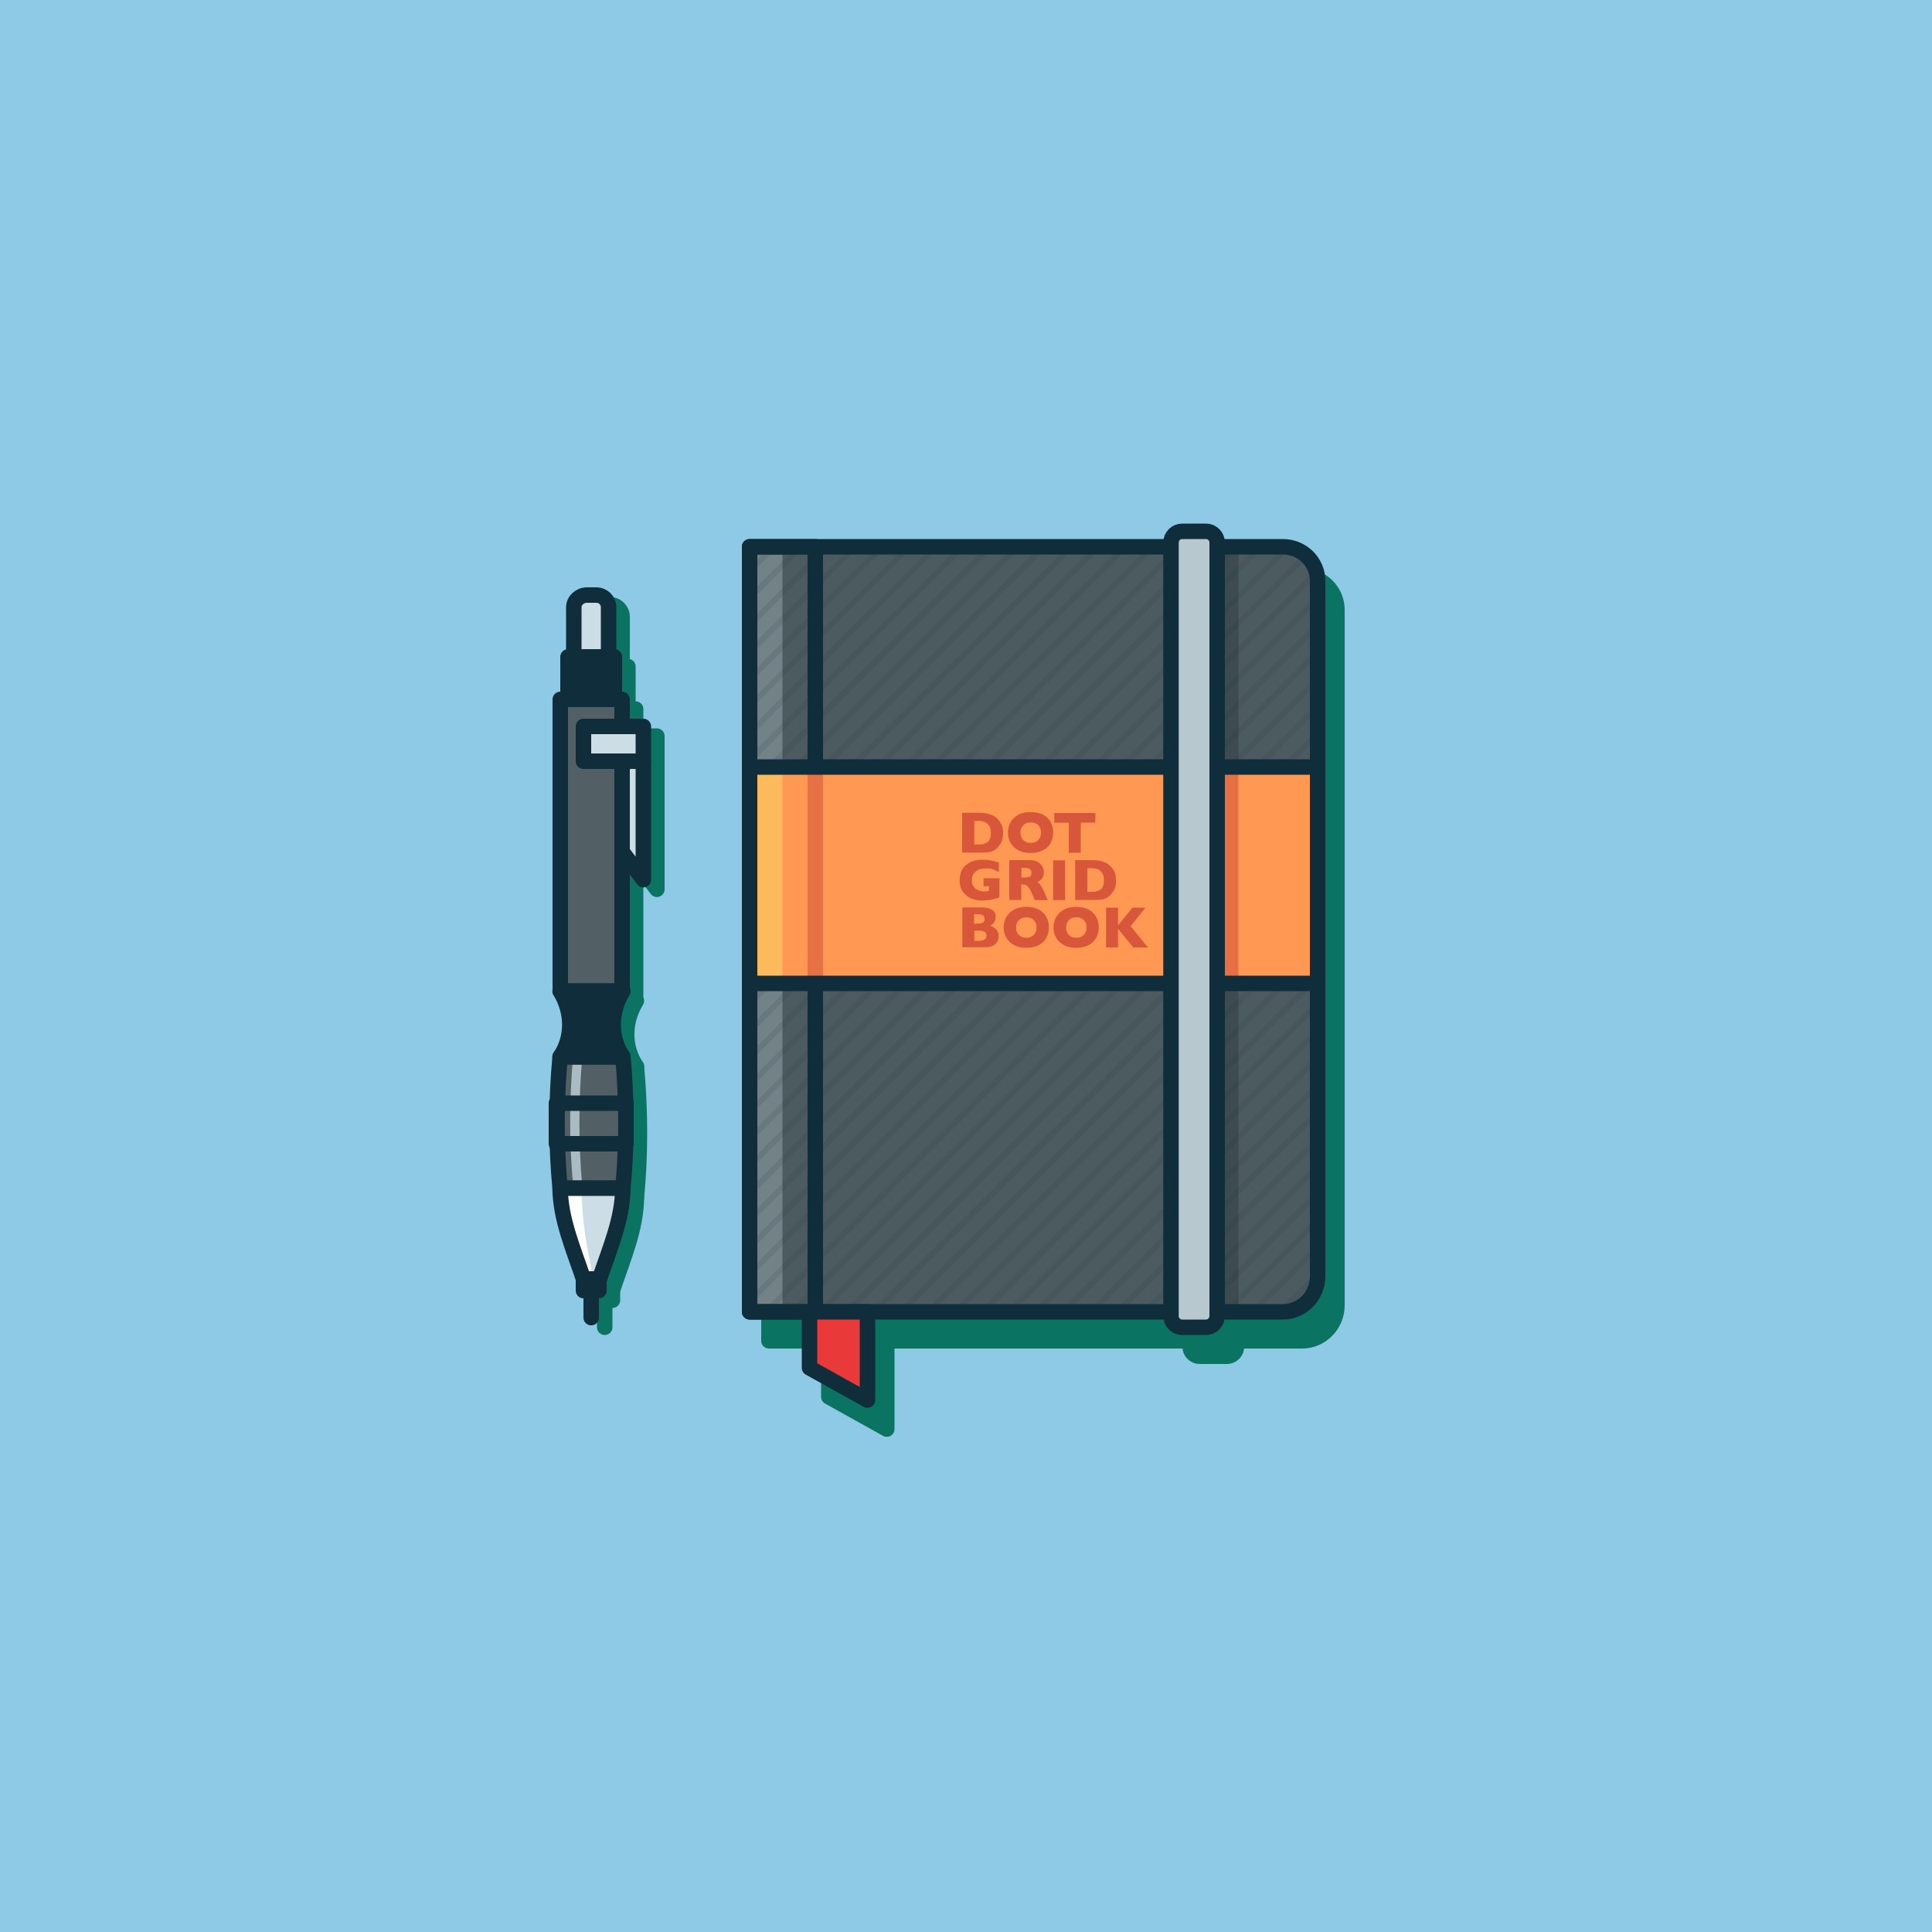
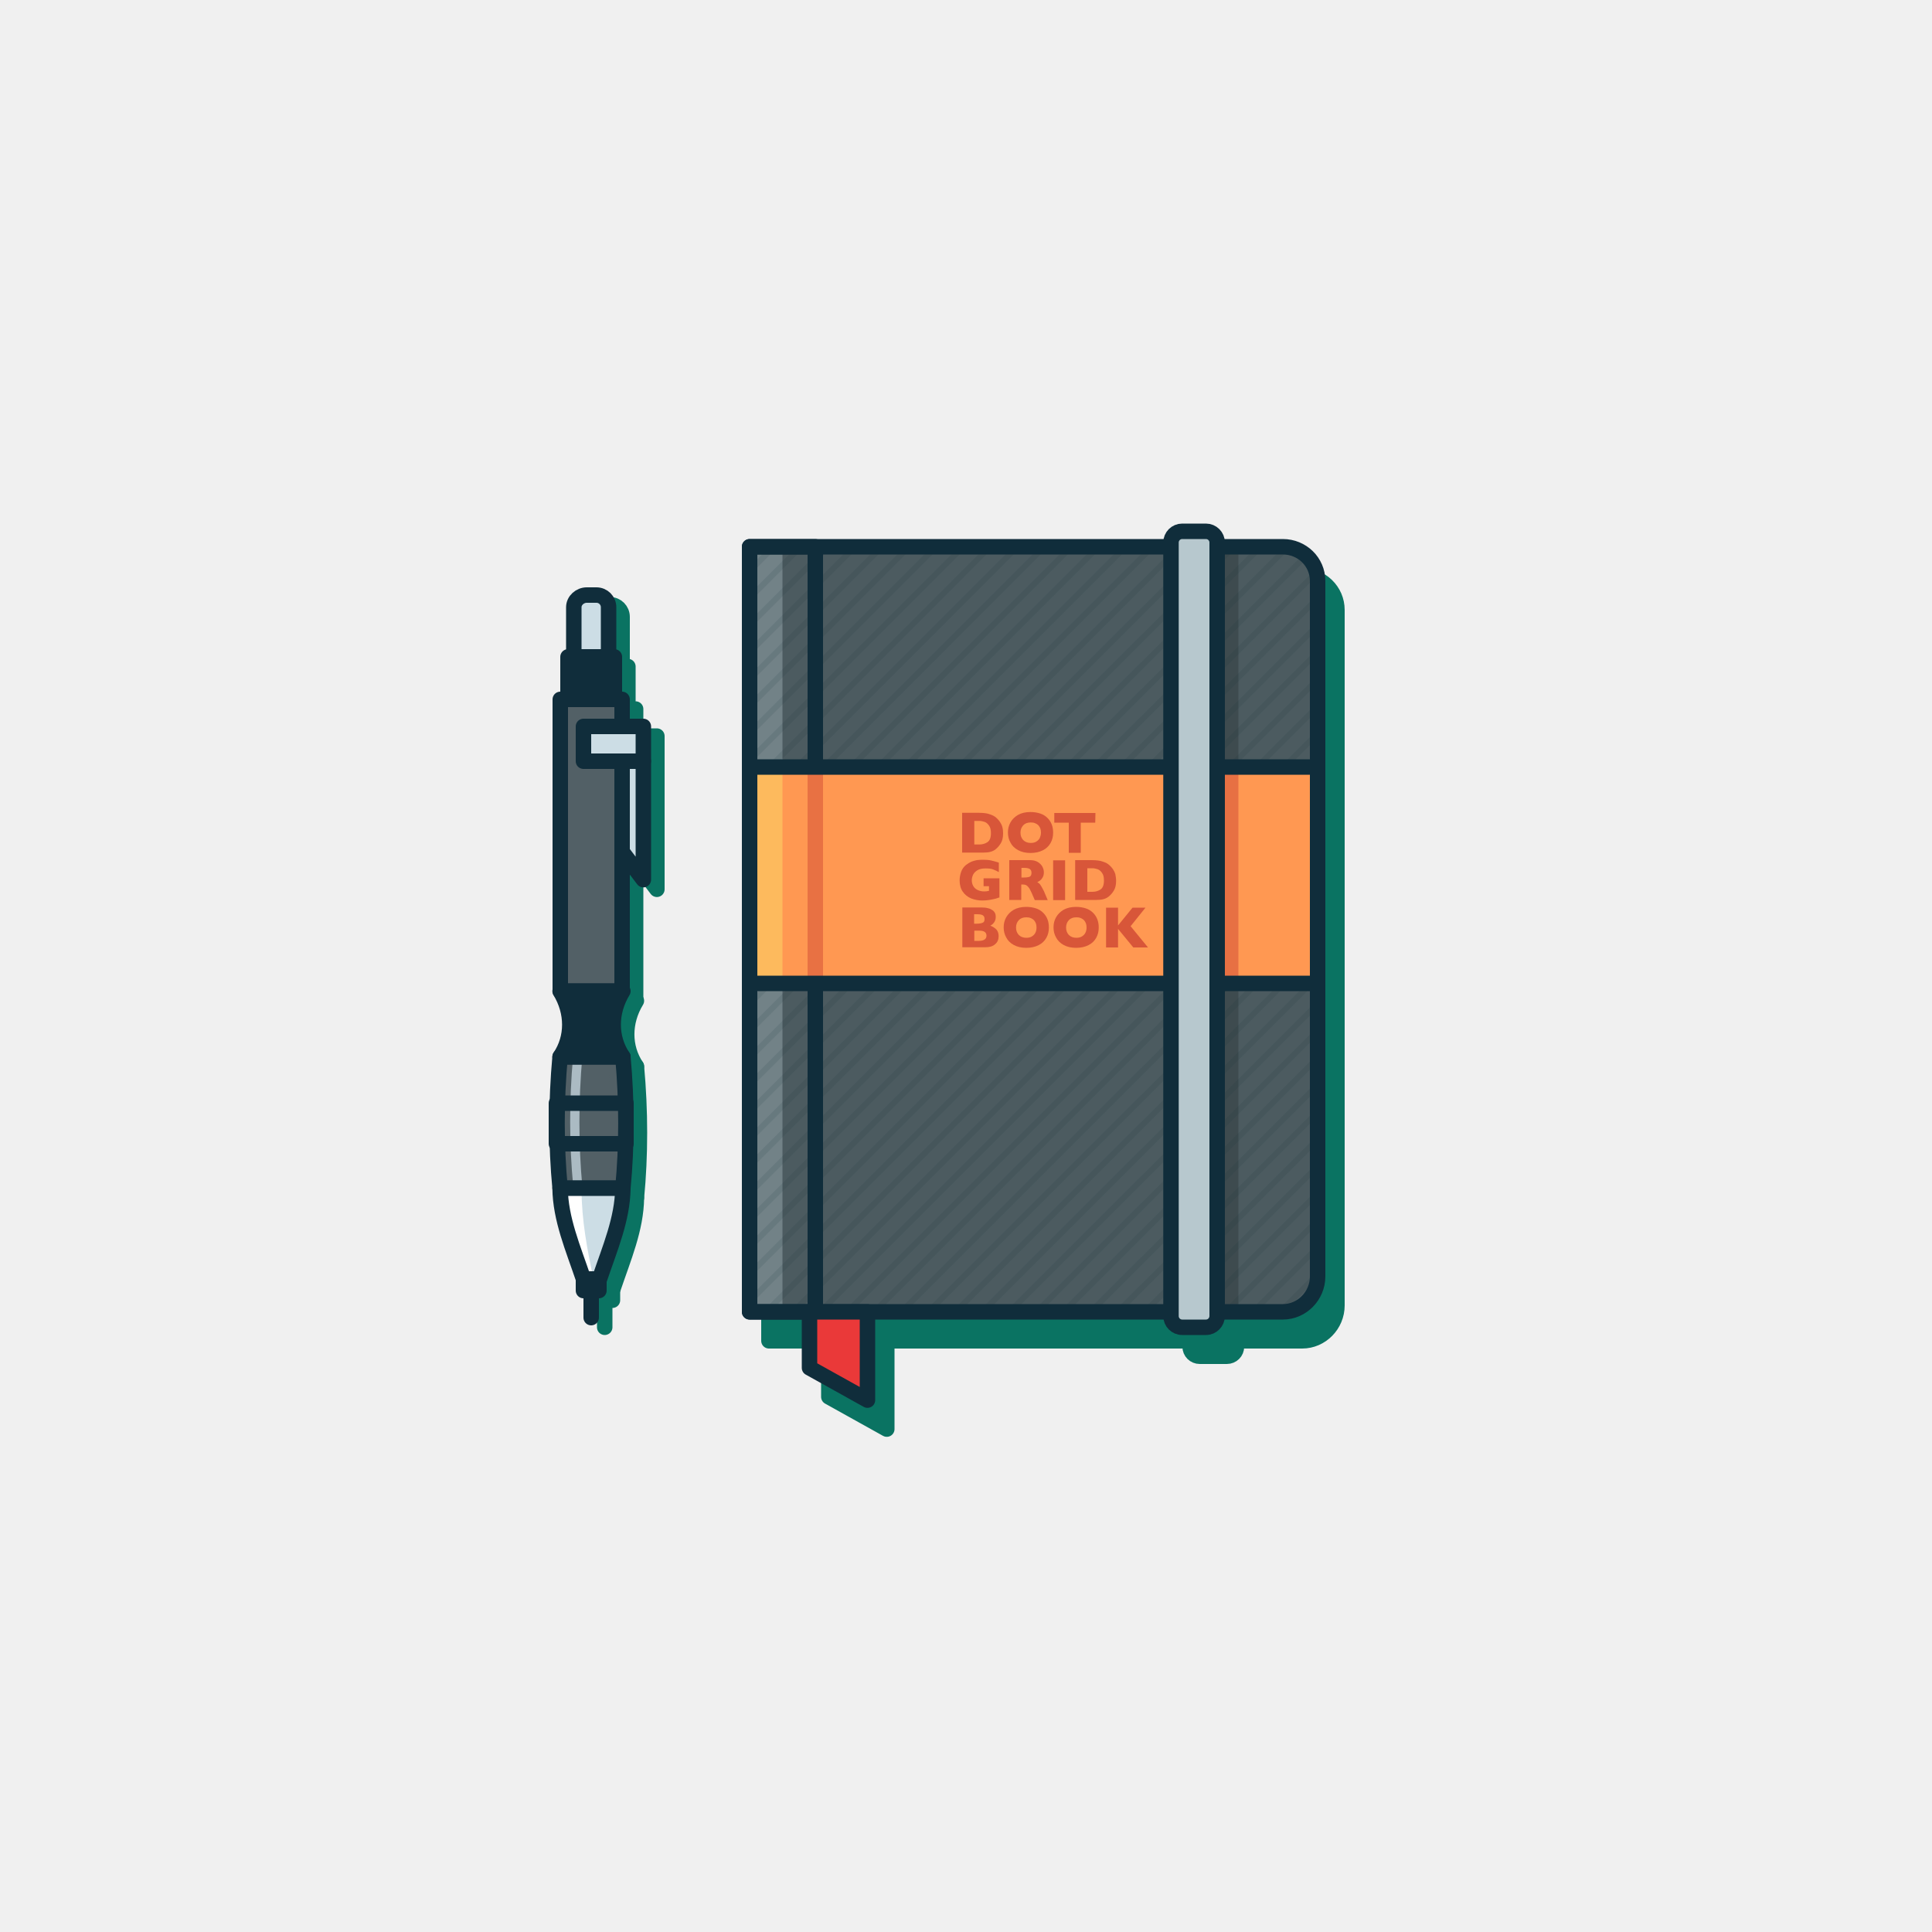
<svg xmlns="http://www.w3.org/2000/svg" xmlns:xlink="http://www.w3.org/1999/xlink" version="1.1" id="Layer_1" x="0px" y="0px" viewBox="0 0 1000 1000" style="enable-background:new 0 0 1000 1000;" xml:space="preserve">
  <style type="text/css">
	.st0{fill:#8ecae6;}
	.st1{fill:#EEF2F4;}
	.st2{fill:#0A7362;stroke:#0A7362;stroke-width:8;stroke-linecap:round;stroke-linejoin:round;stroke-miterlimit:10;}
	.st3{fill:none;stroke:#0A7362;stroke-width:8;stroke-linecap:round;stroke-linejoin:round;stroke-miterlimit:10;}
	.st4{fill:#102D3B;}
	.st5{fill:#4C5B60;}
	.st6{fill:#3E4B4F;}
	.st7{opacity:0.3;fill:#CCDDE5;enable-background:new    ;}
	.st8{opacity:0.11;clip-path:url(#XMLID_58_);}
	.st9{fill:none;stroke:#102D3B;stroke-width:8;stroke-linecap:round;stroke-linejoin:round;stroke-miterlimit:10;}
	.st10{fill:#FF9852;}
	.st11{fill:#D85639;}
	.st12{opacity:0.6;fill:none;stroke:#D85639;stroke-width:8;stroke-miterlimit:10;}
	.st13{fill:#FDBA5D;}
	.st14{opacity:0.61;fill:#D85639;enable-background:new    ;}
	.st15{fill:#B7C8CE;}
	.st16{fill:#EA3939;}
	.st17{opacity:0.62;fill:#EA3939;enable-background:new    ;}
	.st18{fill:#526066;}
	.st19{opacity:0.64;fill:#526066;enable-background:new    ;}
	.st20{opacity:0.3;fill:#526066;enable-background:new    ;}
	.st21{fill:#42708A;}
	.st22{opacity:0.73;fill:#CCDDE5;enable-background:new    ;}
	.st23{fill:#CCDDE5;}
	.st24{fill:#FFFFFF;}
	
		.st25{opacity:0.38;fill:none;stroke:#102D3B;stroke-width:8;stroke-linecap:round;stroke-linejoin:round;stroke-miterlimit:10;enable-background:new    ;}
</style>
-   <rect id="XMLID_18_" class="st0" width="1000" height="1000" />
  <g>
    <rect id="XMLID_49_" x="297" y="367" class="st2" width="32" height="151" />
    <path id="XMLID_48_" class="st2" d="M329.4,620c-10.8,0-21.7,0-32.5,0c-2.1-22-2.1-45,0-68c10.8,0,21.7,0,32.5,0   C331.5,575,331.5,598,329.4,620z" />
    <path id="XMLID_47_" class="st2" d="M329.4,552c-10.8,0-21.7,0-32.5,0c6.7-10,6.7-23,0-34c10.8,0,21.7,0,32.5,0   C322.7,529,322.7,542,329.4,552z" />
    <path id="XMLID_46_" class="st2" d="M317.3,667c5.4-16,11.9-31,12.1-47h-32.5c0.2,16,6.7,31,12.1,47H317.3z" />
    <rect id="XMLID_45_" x="309" y="667" class="st2" width="8" height="6" />
    <line id="XMLID_44_" class="st3" x1="313" y1="674" x2="313" y2="687" />
    <rect id="XMLID_43_" x="301" y="345" class="st2" width="24" height="22" />
    <path id="XMLID_42_" class="st2" d="M322,345h-18v-25.7c0-3.5,3.2-6.3,6.7-6.3h5c3.5,0,6.3,2.8,6.3,6.3V345z" />
    <rect id="XMLID_41_" x="309" y="381" class="st2" width="31" height="18" />
    <polygon id="XMLID_40_" class="st2" points="340,460.3 329,445.8 329,399 340,399  " />
    <path id="XMLID_24_" class="st4" d="M322.4,547c-10.8,0-21.7,0-32.5,0c6.7-10,6.7-23,0-34c10.8,0,21.7,0,32.5,0   C315.7,524,315.7,537,322.4,547z" />
    <path id="XMLID_38_" class="st2" d="M674,694H398V298h276c9.9,0,18,7.8,18,17.7v360C692,685.7,683.9,694,674,694z" />
    <path id="XMLID_36_" class="st2" d="M635,702h-14c-2.8,0-5-2.2-5-5V295c0-2.8,2.2-5,5-5h14c2.8,0,5,2.2,5,5v402   C640,699.8,637.8,702,635,702z" />
    <polygon id="XMLID_34_" class="st2" points="459,739.7 429,723 429,694 459,694  " />
    <path id="XMLID_19_" class="st5" d="M664,679H388V283h276c9.9,0,18,7.8,18,17.7v360C682,670.7,673.9,679,664,679z" />
    <rect id="XMLID_54_" x="617" y="283" class="st6" width="24" height="396" />
    <rect id="XMLID_50_" x="388" y="283" class="st7" width="17" height="396" />
    <g>
      <defs>
        <path id="XMLID_7_" d="M664,679H388V283h276c9.9,0,18,7.8,18,17.7v360C682,670.7,673.9,679,664,679z" />
      </defs>
      <clipPath id="XMLID_58_">
        <use xlink:href="#XMLID_7_" style="overflow:visible;" />
      </clipPath>
      <g id="XMLID_57_" class="st8">
        <g>
          <g>
            <path class="st4" d="M359.4,983.6c-0.4,0-0.8-0.1-1.1-0.4c-0.6-0.6-0.6-1.5,0-2.1l344.4-344.3c0.6-0.6,1.5-0.6,2.1,0       s0.6,1.5,0,2.1L360.5,983.2C360.2,983.5,359.8,983.6,359.4,983.6z" />
          </g>
        </g>
        <g>
          <g>
            <path class="st4" d="M359.4,969.6c-0.4,0-0.8-0.1-1.1-0.4c-0.6-0.6-0.6-1.5,0-2.1l344.4-344.3c0.6-0.6,1.5-0.6,2.1,0       s0.6,1.5,0,2.1L360.5,969.2C360.2,969.5,359.8,969.6,359.4,969.6z" />
          </g>
        </g>
        <g>
          <g>
            <path class="st4" d="M359.4,955.6c-0.4,0-0.8-0.1-1.1-0.4c-0.6-0.6-0.6-1.5,0-2.1l344.4-344.3c0.6-0.6,1.5-0.6,2.1,0       s0.6,1.5,0,2.1L360.5,955.2C360.2,955.5,359.8,955.6,359.4,955.6z" />
          </g>
        </g>
        <g>
          <g>
            <path class="st4" d="M359.4,941.6c-0.4,0-0.8-0.1-1.1-0.4c-0.6-0.6-0.6-1.5,0-2.1l344.4-344.3c0.6-0.6,1.5-0.6,2.1,0       s0.6,1.5,0,2.1L360.5,941.2C360.2,941.5,359.8,941.6,359.4,941.6z" />
          </g>
        </g>
        <g>
          <g>
            <path class="st4" d="M359.4,927.6c-0.4,0-0.8-0.1-1.1-0.4c-0.6-0.6-0.6-1.5,0-2.1l344.4-344.3c0.6-0.6,1.5-0.6,2.1,0       s0.6,1.5,0,2.1L360.5,927.2C360.2,927.5,359.8,927.6,359.4,927.6z" />
          </g>
        </g>
        <g>
          <g>
            <path class="st4" d="M359.4,913.6c-0.4,0-0.8-0.1-1.1-0.4c-0.6-0.6-0.6-1.5,0-2.1l344.4-344.3c0.6-0.6,1.5-0.6,2.1,0       s0.6,1.5,0,2.1L360.5,913.2C360.2,913.5,359.8,913.6,359.4,913.6z" />
          </g>
        </g>
        <g>
          <g>
            <path class="st4" d="M359.4,899.6c-0.4,0-0.8-0.1-1.1-0.4c-0.6-0.6-0.6-1.5,0-2.1l344.4-344.3c0.6-0.6,1.5-0.6,2.1,0       s0.6,1.5,0,2.1L360.5,899.2C360.2,899.5,359.8,899.6,359.4,899.6z" />
          </g>
        </g>
        <g>
          <g>
            <path class="st4" d="M359.4,885.6c-0.4,0-0.8-0.1-1.1-0.4c-0.6-0.6-0.6-1.5,0-2.1l344.4-344.3c0.6-0.6,1.5-0.6,2.1,0       s0.6,1.5,0,2.1L360.5,885.2C360.2,885.5,359.8,885.6,359.4,885.6z" />
          </g>
        </g>
        <g>
          <g>
            <path class="st4" d="M359.4,871.6c-0.4,0-0.8-0.1-1.1-0.4c-0.6-0.6-0.6-1.5,0-2.1l344.4-344.3c0.6-0.6,1.5-0.6,2.1,0       s0.6,1.5,0,2.1L360.5,871.2C360.2,871.5,359.8,871.6,359.4,871.6z" />
          </g>
        </g>
        <g>
          <g>
            <path class="st4" d="M359.4,857.6c-0.4,0-0.8-0.1-1.1-0.4c-0.6-0.6-0.6-1.5,0-2.1l344.4-344.3c0.6-0.6,1.5-0.6,2.1,0       s0.6,1.5,0,2.1L360.5,857.2C360.2,857.5,359.8,857.6,359.4,857.6z" />
          </g>
        </g>
        <g>
          <g>
            <path class="st4" d="M359.4,843.6c-0.4,0-0.8-0.1-1.1-0.4c-0.6-0.6-0.6-1.5,0-2.1l344.4-344.3c0.6-0.6,1.5-0.6,2.1,0       s0.6,1.5,0,2.1L360.5,843.2C360.2,843.5,359.8,843.6,359.4,843.6z" />
          </g>
        </g>
        <g>
          <g>
            <path class="st4" d="M359.4,829.6c-0.4,0-0.8-0.1-1.1-0.4c-0.6-0.6-0.6-1.5,0-2.1l344.4-344.3c0.6-0.6,1.5-0.6,2.1,0       s0.6,1.5,0,2.1L360.5,829.2C360.2,829.5,359.8,829.6,359.4,829.6z" />
          </g>
        </g>
        <g>
          <g>
            <path class="st4" d="M359.4,815.6c-0.4,0-0.8-0.1-1.1-0.4c-0.6-0.6-0.6-1.5,0-2.1l344.4-344.3c0.6-0.6,1.5-0.6,2.1,0       s0.6,1.5,0,2.1L360.5,815.2C360.2,815.5,359.8,815.6,359.4,815.6z" />
          </g>
        </g>
        <g>
          <g>
            <path class="st4" d="M359.4,801.6c-0.4,0-0.8-0.1-1.1-0.4c-0.6-0.6-0.6-1.5,0-2.1l344.4-344.3c0.6-0.6,1.5-0.6,2.1,0       s0.6,1.5,0,2.1L360.5,801.2C360.2,801.5,359.8,801.6,359.4,801.6z" />
          </g>
        </g>
        <g>
          <g>
            <path class="st4" d="M359.4,787.6c-0.4,0-0.8-0.1-1.1-0.4c-0.6-0.6-0.6-1.5,0-2.1l344.4-344.3c0.6-0.6,1.5-0.6,2.1,0       s0.6,1.5,0,2.1L360.5,787.2C360.2,787.5,359.8,787.6,359.4,787.6z" />
          </g>
        </g>
        <g>
          <g>
            <path class="st4" d="M359.4,773.6c-0.4,0-0.8-0.1-1.1-0.4c-0.6-0.6-0.6-1.5,0-2.1l344.4-344.3c0.6-0.6,1.5-0.6,2.1,0       s0.6,1.5,0,2.1L360.5,773.2C360.2,773.5,359.8,773.6,359.4,773.6z" />
          </g>
        </g>
        <g>
          <g>
            <path class="st4" d="M359.4,759.6c-0.4,0-0.8-0.1-1.1-0.4c-0.6-0.6-0.6-1.5,0-2.1l344.4-344.3c0.6-0.6,1.5-0.6,2.1,0       s0.6,1.5,0,2.1L360.5,759.2C360.2,759.5,359.8,759.6,359.4,759.6z" />
          </g>
        </g>
        <g>
          <g>
            <path class="st4" d="M359.4,745.6c-0.4,0-0.8-0.1-1.1-0.4c-0.6-0.6-0.6-1.5,0-2.1l344.4-344.3c0.6-0.6,1.5-0.6,2.1,0       s0.6,1.5,0,2.1L360.5,745.2C360.2,745.5,359.8,745.6,359.4,745.6z" />
          </g>
        </g>
        <g>
          <g>
            <path class="st4" d="M359.4,731.6c-0.4,0-0.8-0.1-1.1-0.4c-0.6-0.6-0.6-1.5,0-2.1l344.4-344.3c0.6-0.6,1.5-0.6,2.1,0       s0.6,1.5,0,2.1L360.5,731.2C360.2,731.5,359.8,731.6,359.4,731.6z" />
          </g>
        </g>
        <g>
          <g>
            <path class="st4" d="M359.4,717.6c-0.4,0-0.8-0.1-1.1-0.4c-0.6-0.6-0.6-1.5,0-2.1l344.4-344.3c0.6-0.6,1.5-0.6,2.1,0       s0.6,1.5,0,2.1L360.5,717.2C360.2,717.5,359.8,717.6,359.4,717.6z" />
          </g>
        </g>
        <g>
          <g>
            <path class="st4" d="M359.4,703.6c-0.4,0-0.8-0.1-1.1-0.4c-0.6-0.6-0.6-1.5,0-2.1l344.4-344.3c0.6-0.6,1.5-0.6,2.1,0       s0.6,1.5,0,2.1L360.5,703.2C360.2,703.5,359.8,703.6,359.4,703.6z" />
          </g>
        </g>
        <g>
          <g>
            <path class="st4" d="M359.4,689.6c-0.4,0-0.8-0.1-1.1-0.4c-0.6-0.6-0.6-1.5,0-2.1l344.4-344.3c0.6-0.6,1.5-0.6,2.1,0       s0.6,1.5,0,2.1L360.5,689.2C360.2,689.5,359.8,689.6,359.4,689.6z" />
          </g>
        </g>
        <g>
          <g>
            <path class="st4" d="M359.4,675.6c-0.4,0-0.8-0.1-1.1-0.4c-0.6-0.6-0.6-1.5,0-2.1l344.4-344.3c0.6-0.6,1.5-0.6,2.1,0       s0.6,1.5,0,2.1L360.5,675.2C360.2,675.5,359.8,675.6,359.4,675.6z" />
          </g>
        </g>
        <g>
          <g>
            <path class="st4" d="M359.4,661.6c-0.4,0-0.8-0.1-1.1-0.4c-0.6-0.6-0.6-1.5,0-2.1l344.4-344.3c0.6-0.6,1.5-0.6,2.1,0       s0.6,1.5,0,2.1L360.5,661.2C360.2,661.5,359.8,661.6,359.4,661.6z" />
          </g>
        </g>
        <g>
          <g>
            <path class="st4" d="M359.4,647.6c-0.4,0-0.8-0.1-1.1-0.4c-0.6-0.6-0.6-1.5,0-2.1l344.4-344.3c0.6-0.6,1.5-0.6,2.1,0       s0.6,1.5,0,2.1L360.5,647.2C360.2,647.5,359.8,647.6,359.4,647.6z" />
          </g>
        </g>
        <g>
          <g>
            <path class="st4" d="M359.4,633.6c-0.4,0-0.8-0.1-1.1-0.4c-0.6-0.6-0.6-1.5,0-2.1l344.4-344.3c0.6-0.6,1.5-0.6,2.1,0       s0.6,1.5,0,2.1L360.5,633.2C360.2,633.5,359.8,633.6,359.4,633.6z" />
          </g>
        </g>
        <g>
          <g>
            <path class="st4" d="M359.4,619.6c-0.4,0-0.8-0.1-1.1-0.4c-0.6-0.6-0.6-1.5,0-2.1l344.4-344.3c0.6-0.6,1.5-0.6,2.1,0       s0.6,1.5,0,2.1L360.5,619.2C360.2,619.5,359.8,619.6,359.4,619.6z" />
          </g>
        </g>
        <g>
          <g>
            <path class="st4" d="M359.4,605.6c-0.4,0-0.8-0.1-1.1-0.4c-0.6-0.6-0.6-1.5,0-2.1l344.4-344.3c0.6-0.6,1.5-0.6,2.1,0       s0.6,1.5,0,2.1L360.5,605.2C360.2,605.5,359.8,605.6,359.4,605.6z" />
          </g>
        </g>
        <g>
          <g>
            <path class="st4" d="M359.4,591.6c-0.4,0-0.8-0.1-1.1-0.4c-0.6-0.6-0.6-1.5,0-2.1l344.4-344.3c0.6-0.6,1.5-0.6,2.1,0       s0.6,1.5,0,2.1L360.5,591.2C360.2,591.5,359.8,591.6,359.4,591.6z" />
          </g>
        </g>
        <g>
          <g>
            <path class="st4" d="M359.4,577.6c-0.4,0-0.8-0.1-1.1-0.4c-0.6-0.6-0.6-1.5,0-2.1l344.4-344.3c0.6-0.6,1.5-0.6,2.1,0       s0.6,1.5,0,2.1L360.5,577.2C360.2,577.5,359.8,577.6,359.4,577.6z" />
          </g>
        </g>
        <g>
          <g>
            <path class="st4" d="M359.4,563.6c-0.4,0-0.8-0.1-1.1-0.4c-0.6-0.6-0.6-1.5,0-2.1l344.4-344.3c0.6-0.6,1.5-0.6,2.1,0       s0.6,1.5,0,2.1L360.5,563.2C360.2,563.5,359.8,563.6,359.4,563.6z" />
          </g>
        </g>
        <g>
          <g>
            <path class="st4" d="M359.4,549.6c-0.4,0-0.8-0.1-1.1-0.4c-0.6-0.6-0.6-1.5,0-2.1l344.4-344.3c0.6-0.6,1.5-0.6,2.1,0       s0.6,1.5,0,2.1L360.5,549.2C360.2,549.5,359.8,549.6,359.4,549.6z" />
          </g>
        </g>
        <g>
          <g>
            <path class="st4" d="M359.4,535.6c-0.4,0-0.8-0.1-1.1-0.4c-0.6-0.6-0.6-1.5,0-2.1l344.4-344.3c0.6-0.6,1.5-0.6,2.1,0       s0.6,1.5,0,2.1L360.5,535.2C360.2,535.5,359.8,535.6,359.4,535.6z" />
          </g>
        </g>
        <g>
          <g>
            <path class="st4" d="M359.4,521.6c-0.4,0-0.8-0.1-1.1-0.4c-0.6-0.6-0.6-1.5,0-2.1l344.4-344.3c0.6-0.6,1.5-0.6,2.1,0       s0.6,1.5,0,2.1L360.5,521.2C360.2,521.5,359.8,521.6,359.4,521.6z" />
          </g>
        </g>
        <g>
          <g>
            <path class="st4" d="M359.4,507.6c-0.4,0-0.8-0.1-1.1-0.4c-0.6-0.6-0.6-1.5,0-2.1l344.4-344.3c0.6-0.6,1.5-0.6,2.1,0       s0.6,1.5,0,2.1L360.5,507.2C360.2,507.5,359.8,507.6,359.4,507.6z" />
          </g>
        </g>
        <g>
          <g>
            <path class="st4" d="M359.4,493.6c-0.4,0-0.8-0.1-1.1-0.4c-0.6-0.6-0.6-1.5,0-2.1l344.4-344.3c0.6-0.6,1.5-0.6,2.1,0       s0.6,1.5,0,2.1L360.5,493.2C360.2,493.5,359.8,493.6,359.4,493.6z" />
          </g>
        </g>
        <g>
          <g>
            <path class="st4" d="M359.4,479.6c-0.4,0-0.8-0.1-1.1-0.4c-0.6-0.6-0.6-1.5,0-2.1l344.4-344.3c0.6-0.6,1.5-0.6,2.1,0       s0.6,1.5,0,2.1L360.5,479.2C360.2,479.5,359.8,479.6,359.4,479.6z" />
          </g>
        </g>
        <g>
          <g>
            <path class="st4" d="M359.4,465.6c-0.4,0-0.8-0.1-1.1-0.4c-0.6-0.6-0.6-1.5,0-2.1l344.4-344.4c0.6-0.6,1.5-0.6,2.1,0       c0.6,0.6,0.6,1.5,0,2.1L360.5,465.2C360.2,465.5,359.8,465.6,359.4,465.6z" />
          </g>
        </g>
        <g>
          <g>
            <path class="st4" d="M359.4,451.6c-0.4,0-0.8-0.1-1.1-0.4c-0.6-0.6-0.6-1.5,0-2.1l344.4-344.4c0.6-0.6,1.5-0.6,2.1,0       c0.6,0.6,0.6,1.5,0,2.1L360.5,451.2C360.2,451.5,359.8,451.6,359.4,451.6z" />
          </g>
        </g>
        <g>
          <g>
            <path class="st4" d="M359.4,437.6c-0.4,0-0.8-0.1-1.1-0.4c-0.6-0.6-0.6-1.5,0-2.1L702.7,90.6c0.6-0.6,1.5-0.6,2.1,0       c0.6,0.6,0.6,1.5,0,2.1L360.5,437.2C360.2,437.5,359.8,437.6,359.4,437.6z" />
          </g>
        </g>
        <g>
          <g>
            <path class="st4" d="M359.4,423.6c-0.4,0-0.8-0.1-1.1-0.4c-0.6-0.6-0.6-1.5,0-2.1L702.7,76.6c0.6-0.6,1.5-0.6,2.1,0       c0.6,0.6,0.6,1.5,0,2.1L360.5,423.2C360.2,423.5,359.8,423.6,359.4,423.6z" />
          </g>
        </g>
        <g>
          <g>
            <path class="st4" d="M359.4,409.6c-0.4,0-0.8-0.1-1.1-0.4c-0.6-0.6-0.6-1.5,0-2.1L702.7,62.6c0.6-0.6,1.5-0.6,2.1,0       c0.6,0.6,0.6,1.5,0,2.1L360.5,409.2C360.2,409.5,359.8,409.6,359.4,409.6z" />
          </g>
        </g>
        <g>
          <g>
            <path class="st4" d="M359.4,395.6c-0.4,0-0.8-0.1-1.1-0.4c-0.6-0.6-0.6-1.5,0-2.1L702.7,48.6c0.6-0.6,1.5-0.6,2.1,0       c0.6,0.6,0.6,1.5,0,2.1L360.5,395.2C360.2,395.5,359.8,395.6,359.4,395.6z" />
          </g>
        </g>
        <g>
          <g>
            <path class="st4" d="M359.4,381.6c-0.4,0-0.8-0.1-1.1-0.4c-0.6-0.6-0.6-1.5,0-2.1L702.7,34.6c0.6-0.6,1.5-0.6,2.1,0       c0.6,0.6,0.6,1.5,0,2.1L360.5,381.2C360.2,381.5,359.8,381.6,359.4,381.6z" />
          </g>
        </g>
        <g>
          <g>
            <path class="st4" d="M359.4,367.6c-0.4,0-0.8-0.1-1.1-0.4c-0.6-0.6-0.6-1.5,0-2.1L702.7,20.6c0.6-0.6,1.5-0.6,2.1,0       c0.6,0.6,0.6,1.5,0,2.1L360.5,367.2C360.2,367.5,359.8,367.6,359.4,367.6z" />
          </g>
        </g>
        <g>
          <g>
            <path class="st4" d="M359.4,353.6c-0.4,0-0.8-0.1-1.1-0.4c-0.6-0.6-0.6-1.5,0-2.1L702.7,6.6c0.6-0.6,1.5-0.6,2.1,0       c0.6,0.6,0.6,1.5,0,2.1L360.5,353.2C360.2,353.5,359.8,353.6,359.4,353.6z" />
          </g>
        </g>
        <g>
          <g>
            <path class="st4" d="M359.4,339.6c-0.4,0-0.8-0.1-1.1-0.4c-0.6-0.6-0.6-1.5,0-2.1L671.1,24.1c0.6-0.6,1.5-0.6,2.1,0       c0.6,0.6,0.6,1.5,0,2.1L360.5,339.2C360.2,339.5,359.8,339.6,359.4,339.6z" />
          </g>
        </g>
        <g>
          <g>
            <path class="st4" d="M359.4,325.6c-0.4,0-0.8-0.1-1.1-0.4c-0.6-0.6-0.6-1.5,0-2.1L651.7,29.6c0.6-0.6,1.5-0.6,2.1,0       c0.6,0.6,0.6,1.5,0,2.1L360.5,325.2C360.2,325.5,359.8,325.6,359.4,325.6z" />
          </g>
        </g>
      </g>
    </g>
    <path id="XMLID_1_" class="st9" d="M664,679H388V283h276c9.9,0,18,7.8,18,17.7v360C682,670.7,673.9,679,664,679z" />
    <rect id="XMLID_21_" x="388" y="283" class="st9" width="34" height="396" />
    <rect id="XMLID_31_" x="388" y="397" class="st10" width="294" height="112" />
    <g>
      <path class="st11" d="M519.2,431.4c0,2.1-0.4,3.8-1.2,5.1s-1.7,2.3-2.7,3.1c-1.5,1.2-3.5,1.7-6.2,1.7H498v-20.6h8.6    c1.3,0,2.4,0.1,3.3,0.2s1.7,0.3,2.5,0.6s1.4,0.5,1.9,0.8s1,0.6,1.4,1c0.7,0.6,1.3,1.3,1.8,2s1,1.7,1.3,2.7    C519.1,429.1,519.2,430.2,519.2,431.4z M512.9,431.2c0-1.7-0.3-3-1-3.9c-0.6-0.9-1.4-1.6-2.3-1.9s-1.8-0.5-2.7-0.5h-2.6v12.2h2.6    c1.6,0,3-0.4,4.2-1.2S512.9,433.6,512.9,431.2z" />
      <path class="st11" d="M545.1,431c0,1.9-0.4,3.7-1.3,5.3c-0.9,1.6-2.2,2.9-4,3.8s-3.9,1.4-6.4,1.4s-4.7-0.5-6.5-1.5    s-3.1-2.3-3.9-3.9c-0.9-1.6-1.3-3.3-1.3-5.2c0-1.9,0.4-3.6,1.3-5.2c0.9-1.6,2.2-2.9,3.9-3.9c1.8-1,3.9-1.5,6.5-1.5    c1.9,0,3.6,0.3,5.1,0.8s2.7,1.3,3.7,2.3s1.7,2.1,2.2,3.4S545.1,429.6,545.1,431z M538.8,431c0-0.8-0.1-1.5-0.3-2.1s-0.6-1.2-1-1.7    c-0.5-0.5-1-0.8-1.7-1.1s-1.4-0.4-2.3-0.4c-1.7,0-3,0.5-3.9,1.5s-1.4,2.2-1.4,3.8s0.5,2.8,1.4,3.8c1,1,2.3,1.5,3.9,1.5    c1.1,0,2.1-0.2,2.9-0.7s1.4-1.1,1.8-1.9C538.5,433,538.8,432.1,538.8,431z" />
      <path class="st11" d="M566.9,425.8h-7.5v15.6h-6.2v-15.6h-7.5v-5H567L566.9,425.8L566.9,425.8z" />
      <path class="st11" d="M517.5,464.4c-0.4,0.2-0.8,0.3-1.1,0.4s-0.6,0.2-0.9,0.3c-0.3,0.1-0.7,0.2-1.3,0.3c-0.9,0.2-1.9,0.4-2.8,0.5    c-0.9,0.1-1.9,0.2-3,0.2c-2.1,0-4-0.4-5.8-1.1c-1.8-0.8-3.2-1.9-4.3-3.5c-1.1-1.6-1.6-3.6-1.6-5.9c0-1.5,0.3-3,0.8-4.4    s1.4-2.6,2.5-3.5c0.9-0.7,1.9-1.3,2.8-1.7c1-0.4,1.9-0.6,2.8-0.8c0.9-0.1,1.9-0.2,3-0.2c1.8,0,3.3,0.1,4.5,0.4    c1.2,0.3,2.5,0.6,3.9,1.1v4.9c-0.9-0.5-1.9-1-3-1.4c-1-0.4-2.3-0.5-3.9-0.5c-1.8,0-3.2,0.3-4.3,1c-1.1,0.7-1.8,1.5-2.2,2.4    c-0.4,0.9-0.6,1.9-0.6,2.7c0,1,0.2,2,0.7,2.9s1.2,1.6,2.2,2.1s2.2,0.8,3.5,0.8c0.8,0,1.6-0.1,2.5-0.3v-2.4h-2.8v-4.1h8.2v9.8    H517.5z" />
      <path class="st11" d="M542.3,465.9h-6.7l-1.6-3.7c-0.6-1.3-1.1-2.3-1.6-2.9s-0.9-1-1.4-1.2s-1-0.3-1.7-0.3h-0.7v8h-6.2v-20.6H533    c1.7,0,3.1,0.3,4.2,1c1.1,0.7,1.9,1.5,2.4,2.5s0.7,1.9,0.7,2.8c0,1-0.2,1.9-0.6,2.6c-0.4,0.7-0.8,1.2-1.3,1.6    c-0.4,0.3-0.9,0.6-1.5,0.9c0.7,0.4,1.2,0.8,1.6,1.4s1,1.6,1.8,3.2L542.3,465.9z M533.9,451.8c0-1-0.3-1.6-0.9-2    c-0.6-0.4-1.6-0.6-3-0.6h-1.3v5h1.3c1.5,0,2.6-0.2,3.1-0.5S533.9,452.7,533.9,451.8z" />
      <path class="st11" d="M551.3,465.9h-6.2v-20.6h6.2V465.9z" />
      <path class="st11" d="M577.7,455.9c0,2.1-0.4,3.8-1.2,5.1s-1.7,2.3-2.7,3.1c-1.5,1.2-3.5,1.7-6.2,1.7h-11.1v-20.6h8.6    c1.3,0,2.4,0.1,3.3,0.2c0.9,0.1,1.7,0.3,2.5,0.6s1.4,0.5,1.9,0.8s1,0.6,1.4,1c0.7,0.6,1.3,1.3,1.8,2s1,1.7,1.3,2.7    C577.5,453.6,577.7,454.7,577.7,455.9z M571.4,455.7c0-1.7-0.3-3-1-3.9c-0.6-0.9-1.4-1.6-2.3-1.9c-0.9-0.3-1.8-0.5-2.7-0.5h-2.6    v12.2h2.6c1.6,0,3-0.4,4.2-1.2S571.4,458.1,571.4,455.7z" />
      <path class="st11" d="M516.9,484.5c0,1.8-0.6,3.2-1.8,4.2c-1.2,1.1-2.9,1.6-5.1,1.6h-11.9v-20.6h9.9c1.3,0,2.4,0.1,3.4,0.4    c1,0.2,1.7,0.6,2.3,1s1,0.9,1.3,1.5s0.4,1.2,0.4,1.9c0,0.8-0.1,1.4-0.4,2.1s-0.7,1.2-1.1,1.6s-0.9,0.7-1.3,0.9    c1.4,0.6,2.5,1.3,3.2,2.1S516.9,483.2,516.9,484.5z M509.6,475.7c0-1-0.3-1.6-1-2s-1.7-0.5-3.1-0.5h-1.3v4.9h1.3    c1.4,0,2.4-0.2,3.1-0.5C509.3,477.4,509.6,476.7,509.6,475.7z M510.6,484.3c0-1.8-1.3-2.6-3.8-2.6h-2.5v5.3h2.5    C509.4,486.9,510.6,486,510.6,484.3z" />
      <path class="st11" d="M542.9,480.1c0,1.9-0.4,3.7-1.3,5.3c-0.9,1.6-2.2,2.9-4,3.8s-3.9,1.4-6.4,1.4s-4.7-0.5-6.5-1.5    s-3.1-2.3-3.9-3.9c-0.9-1.6-1.3-3.3-1.3-5.2c0-1.9,0.4-3.6,1.3-5.2c0.9-1.6,2.2-2.9,3.9-3.9c1.8-1,3.9-1.5,6.5-1.5    c1.9,0,3.6,0.3,5.1,0.8s2.7,1.3,3.7,2.3s1.7,2.1,2.2,3.4S542.9,478.6,542.9,480.1z M536.5,480.1c0-0.8-0.1-1.5-0.3-2.1    s-0.6-1.2-1-1.7c-0.5-0.5-1-0.8-1.7-1.1s-1.4-0.4-2.3-0.4c-1.7,0-3,0.5-3.9,1.5s-1.4,2.2-1.4,3.8s0.5,2.8,1.4,3.8    c1,1,2.3,1.5,3.9,1.5c1.1,0,2.1-0.2,2.9-0.7s1.4-1.1,1.8-1.9C536.3,482,536.5,481.1,536.5,480.1z" />
      <path class="st11" d="M568.7,480.1c0,1.9-0.4,3.7-1.3,5.3c-0.9,1.6-2.2,2.9-4,3.8s-3.9,1.4-6.4,1.4s-4.7-0.5-6.5-1.5    s-3.1-2.3-3.9-3.9c-0.9-1.6-1.3-3.3-1.3-5.2c0-1.9,0.4-3.6,1.3-5.2c0.9-1.6,2.2-2.9,3.9-3.9c1.8-1,3.9-1.5,6.5-1.5    c1.9,0,3.6,0.3,5.1,0.8s2.7,1.3,3.7,2.3s1.7,2.1,2.2,3.4S568.7,478.6,568.7,480.1z M562.4,480.1c0-0.8-0.1-1.5-0.3-2.1    s-0.6-1.2-1-1.7c-0.5-0.5-1-0.8-1.7-1.1s-1.4-0.4-2.3-0.4c-1.7,0-3,0.5-3.9,1.5s-1.4,2.2-1.4,3.8s0.5,2.8,1.4,3.8    c1,1,2.3,1.5,3.9,1.5c1.1,0,2.1-0.2,2.9-0.7s1.4-1.1,1.8-1.9C562.2,482,562.4,481.1,562.4,480.1z" />
      <path class="st11" d="M594.2,490.4h-7.6l-7.9-9.6v9.6h-6.2v-20.6h6.2v9.2l7.5-9.2h6.7l-7.7,9.6L594.2,490.4z" />
    </g>
    <line id="XMLID_53_" class="st12" x1="422" y1="397" x2="422" y2="509" />
    <rect id="XMLID_51_" x="388" y="397" class="st13" width="17" height="112" />
    <rect id="XMLID_56_" x="624" y="397" class="st14" width="17" height="112" />
    <rect id="XMLID_3_" x="388" y="397" class="st9" width="294" height="112" />
    <path id="XMLID_4_" class="st15" d="M624.2,687h-12.3c-3.2,0-5.8-2.6-5.8-5.8V280.8c0-3.2,2.6-5.8,5.8-5.8h12.3   c3.2,0,5.8,2.6,5.8,5.8v400.3C630,684.4,627.4,687,624.2,687z" />
    <path id="XMLID_2_" class="st9" d="M624.2,687h-12.3c-3.2,0-5.8-2.6-5.8-5.8V280.8c0-3.2,2.6-5.8,5.8-5.8h12.3   c3.2,0,5.8,2.6,5.8,5.8v400.3C630,684.4,627.4,687,624.2,687z" />
    <polygon id="XMLID_20_" class="st16" points="449,724.7 419,708 419,679 449,679  " />
    <rect id="XMLID_60_" x="419" y="679" class="st17" width="30" height="11.3" />
    <polygon id="XMLID_5_" class="st9" points="449,724.7 419,708 419,679 449,679  " />
    <rect id="XMLID_22_" x="290" y="362" class="st18" width="32" height="151" />
    <rect id="XMLID_32_" x="290" y="362" class="st18" width="32" height="151" />
    <rect id="XMLID_33_" x="290" y="362" class="st19" width="10" height="151" />
    <rect id="XMLID_35_" x="313" y="362" class="st20" width="9" height="151" />
    <rect id="XMLID_6_" x="290" y="362" class="st9" width="32" height="151" />
    <path id="XMLID_23_" class="st21" d="M322.4,615c-10.8,0-21.7,0-32.5,0c-2.1-22-2.1-45,0-68c10.8,0,21.7,0,32.5,0   C324.5,570,324.5,593,322.4,615z" />
    <path id="XMLID_25_" class="st18" d="M322.4,615c-10.8,0-21.7,0-32.5,0c-2.1-22-2.1-45,0-68c10.8,0,21.7,0,32.5,0   C324.5,570,324.5,593,322.4,615z" />
    <path id="XMLID_59_" class="st20" d="M322.4,547c-2.6,0-5.2,0-7.8,0c2.1,23,2.1,46,0,68c2.6,0,5.2,0,7.8,0   C324.5,593,324.5,570,322.4,547z" />
    <path id="XMLID_37_" class="st22" d="M301.4,614c-1.6,0-3.1,0-4.7,0c-2.1-21.7-2.1-44.3-0.1-67c1.6,0,3.2,0,4.8,0   C299.4,569.7,299.4,592.3,301.4,614z" />
    <path id="XMLID_10_" class="st9" d="M322.4,615c-10.8,0-21.7,0-32.5,0c-2.1-22-2.1-45,0-68c10.8,0,21.7,0,32.5,0   C324.5,570,324.5,593,322.4,615z" />
    <rect id="XMLID_8_" x="288" y="571" class="st9" width="36" height="21" />
    <path id="XMLID_9_" class="st9" d="M322.4,547c-10.8,0-21.7,0-32.5,0c6.7-10,6.7-23,0-34c10.8,0,21.7,0,32.5,0   C315.7,524,315.7,537,322.4,547z" />
    <path id="XMLID_26_" class="st23" d="M310.3,662c5.4-16,11.9-31,12.1-47h-32.5c0.2,16,6.7,31,12.1,47H310.3z" />
    <path id="XMLID_39_" class="st24" d="M322.4,615c0,0.3,0,0.7,0,1H301c0.1,15.7,2.9,30.7,6.2,46H302c-5.4-16-11.9-31-12.1-47H322.4z   " />
    <path id="XMLID_14_" class="st9" d="M310.3,662c5.4-16,11.9-31,12.1-47h-32.5c0.2,16,6.7,31,12.1,47H310.3z" />
    <rect id="XMLID_11_" x="302" y="662" class="st9" width="8" height="6" />
    <line id="XMLID_13_" class="st9" x1="306" y1="669" x2="306" y2="682" />
    <rect id="XMLID_12_" x="294" y="340" class="st9" width="24" height="22" />
    <rect id="XMLID_29_" x="294" y="340" class="st4" width="24" height="22" />
    <path id="XMLID_30_" class="st23" d="M315,340h-18v-25.7c0-3.5,3.2-6.3,6.7-6.3h5c3.5,0,6.3,2.8,6.3,6.3V340z" />
    <path id="XMLID_16_" class="st9" d="M315,340h-18v-25.7c0-3.5,3.2-6.3,6.7-6.3h5c3.5,0,6.3,2.8,6.3,6.3V340z" />
    <rect id="XMLID_27_" x="302" y="376" class="st23" width="31" height="18" />
    <rect id="XMLID_15_" x="302" y="376" class="st9" width="31" height="18" />
    <polygon id="XMLID_28_" class="st23" points="333,455.3 322,440.8 322,394 333,394  " />
    <polygon id="XMLID_17_" class="st9" points="333,455.3 322,440.8 322,394 333,394  " />
    <path id="XMLID_52_" class="st25" d="M422,397" />
  </g>
</svg>
